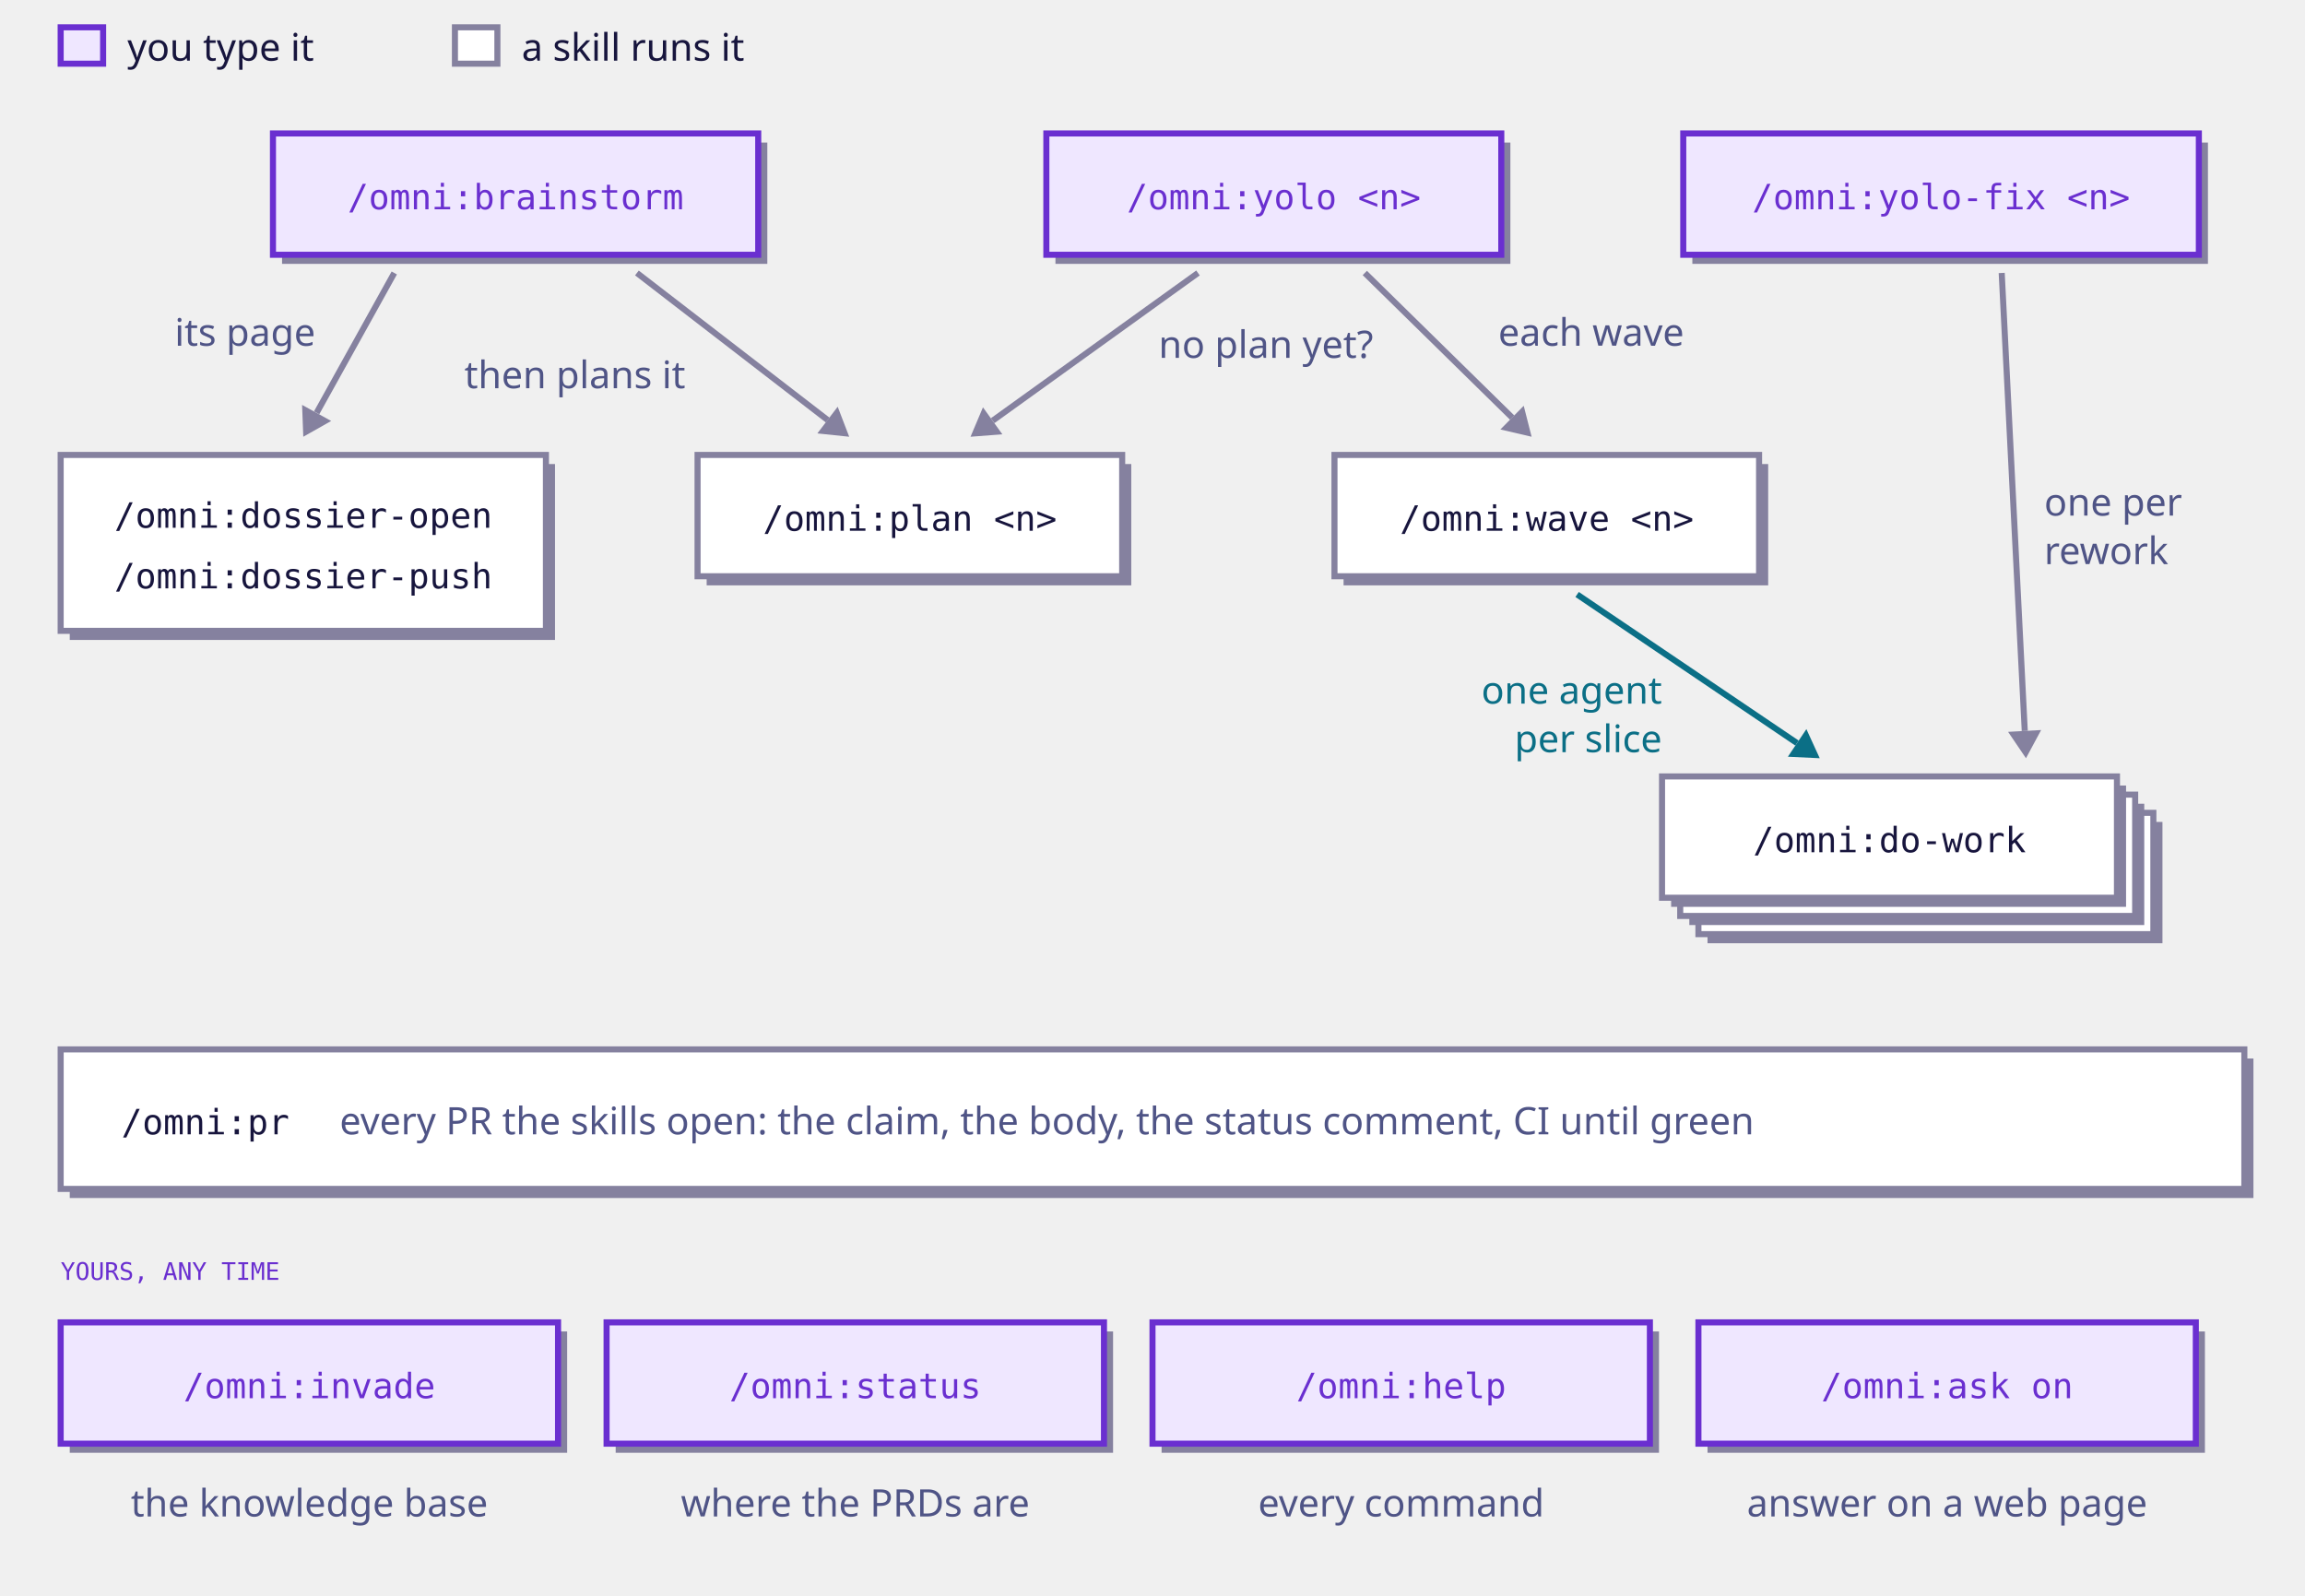
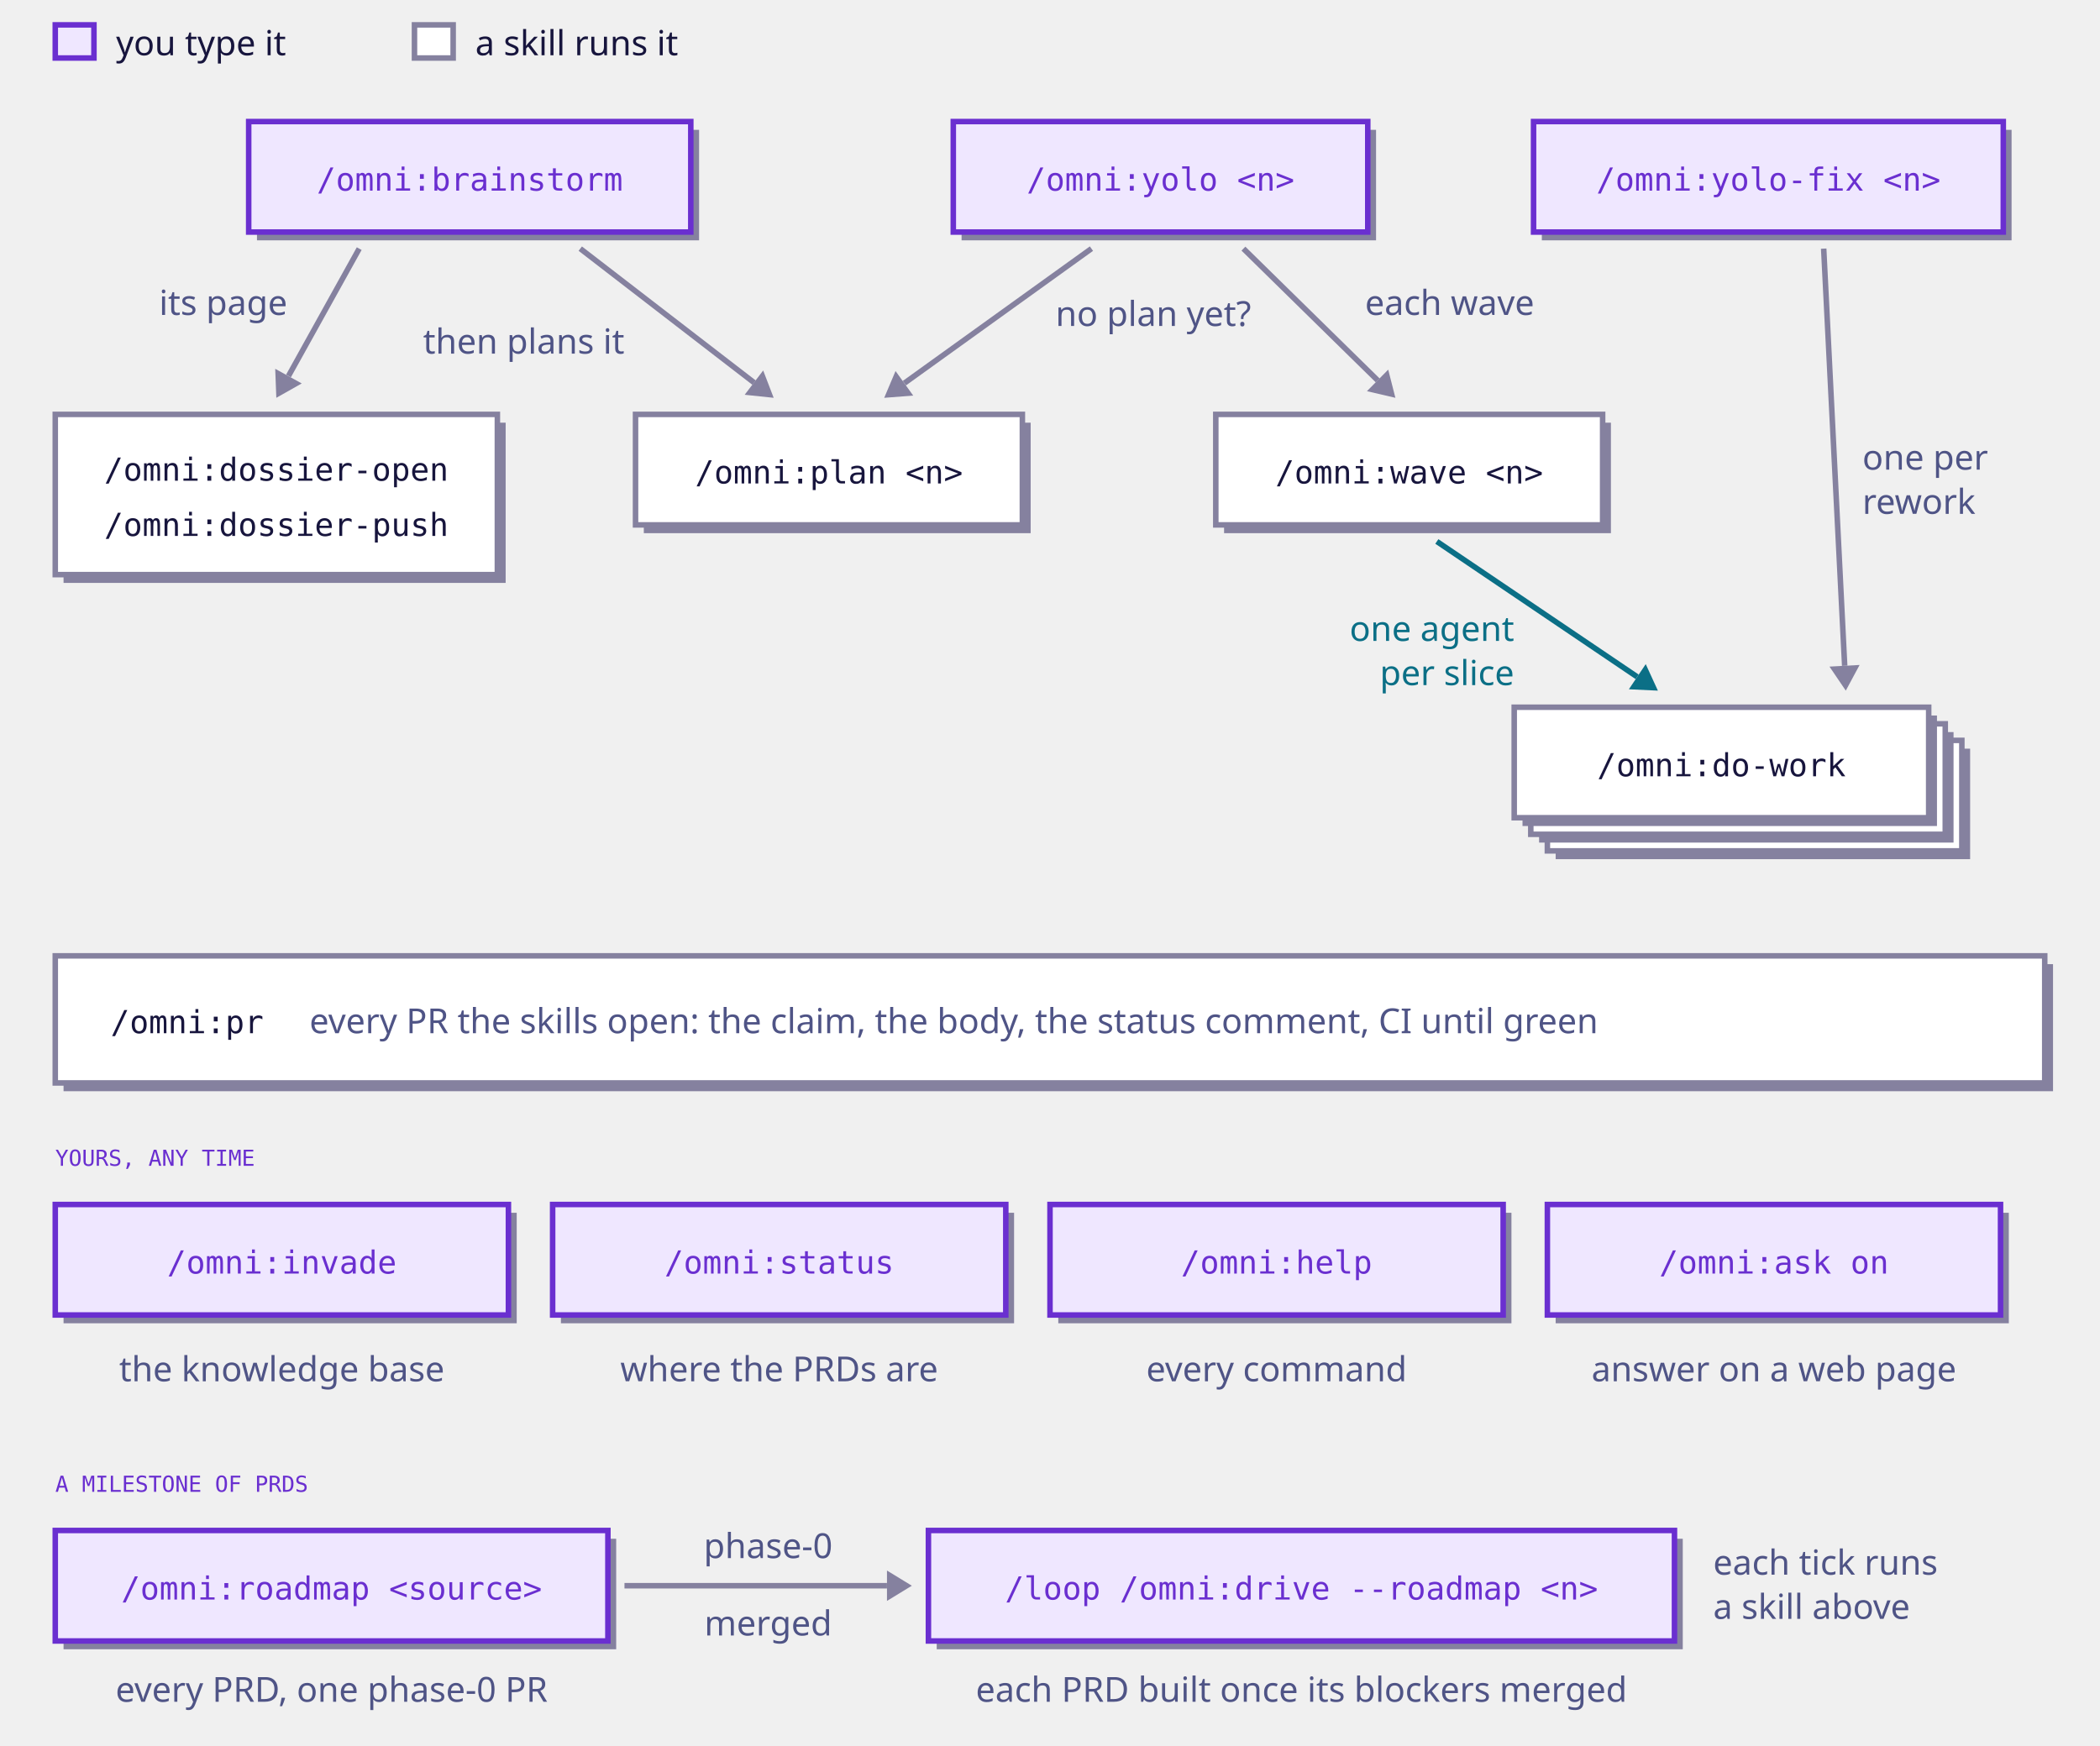
- <svg xmlns="http://www.w3.org/2000/svg" viewBox="0 0 760 526" width="760" height="526">
+ <svg xmlns="http://www.w3.org/2000/svg" viewBox="0 0 760 632" width="760" height="632">
  <style>
    svg { background: #f5f4fc; }
    text { font-family: 'Atkinson Hyperlegible Next', 'Atkinson Hyperlegible', system-ui, sans-serif; font-size: 14px; fill: #17153d; }
    .dg-px { font-family: 'Press Start 2P', ui-monospace, monospace; font-size: 10px; }
    .dg-tag { font-family: 'Press Start 2P', ui-monospace, monospace; font-size: 8px; }
    .dg-small { font-size: 12.5px; }
    .dg-code { font-family: 'JetBrains Mono', ui-monospace, monospace; font-size: 11.5px; }
    .dg-muted { fill: #4f5486; }
    .dg-box { fill: #ffffff; stroke: #85819f; stroke-width: 2; }
    .dg-shadow { fill: #85819f; }
    .dg-line { fill: none; stroke: #85819f; stroke-width: 2; }
    .dg-dash { stroke-dasharray: 6 5; }
    .dg-head { fill: #85819f; }
    .dg-edge-you { stroke: #6a2fd0; }
    .dg-key { fill: #efe7ff; stroke: #6a2fd0; }
    .dg-edge-agents { stroke: #0b6f86; }
    .dg-edge-app { stroke: #15703f; }
    .dg-you { fill: #6a2fd0; }
    .dg-agents { fill: #0b6f86; }
    .dg-app { fill: #15703f; }
    @media (prefers-color-scheme: dark) {
      svg { background: #0e0d33; }
      text { fill: #f2f4ff; }
      .dg-muted { fill: #a9aee6; }
      .dg-box { fill: #16144a; stroke: #6d6acc; }
      .dg-shadow { fill: #6d6acc; }
      .dg-line { stroke: #6d6acc; }
      .dg-head { fill: #6d6acc; }
      .dg-edge-you { stroke: #b37cff; }
      .dg-key { fill: #2a1d66; stroke: #b37cff; }
      .dg-edge-agents { stroke: #6ff0ff; }
      .dg-edge-app { stroke: #4ee08a; }
      .dg-you { fill: #b37cff; }
      .dg-agents { fill: #6ff0ff; }
      .dg-app { fill: #4ee08a; }
    }
  </style>
  <rect x="20" y="9" width="14" height="12" class="dg-box dg-key" />
  <text x="42" y="20" class="dg-small">you type it</text>
  <rect x="150" y="9" width="14" height="12" class="dg-box" />
  <text x="172" y="20" class="dg-small">a skill runs it</text>
  <rect x="93" y="47" width="160" height="40" class="dg-shadow" />
  <rect x="90" y="44" width="160" height="40" class="dg-box dg-key" />
  <text x="170" y="69" class="dg-code dg-you" text-anchor="middle">/omni:brainstorm</text>
  <rect x="348" y="47" width="150" height="40" class="dg-shadow" />
  <rect x="345" y="44" width="150" height="40" class="dg-box dg-key" />
  <text x="420" y="69" class="dg-code dg-you" text-anchor="middle">/omni:yolo &lt;n&gt;</text>
  <rect x="558" y="47" width="170" height="40" class="dg-shadow" />
  <rect x="555" y="44" width="170" height="40" class="dg-box dg-key" />
  <text x="640" y="69" class="dg-code dg-you" text-anchor="middle">/omni:yolo-fix &lt;n&gt;</text>
  <rect x="23" y="153" width="160" height="58" class="dg-shadow" />
  <rect x="20" y="150" width="160" height="58" class="dg-box" />
  <text x="100" y="174" class="dg-code" text-anchor="middle">/omni:dossier-open</text>
  <text x="100" y="194" class="dg-code" text-anchor="middle">/omni:dossier-push</text>
  <rect x="233" y="153" width="140" height="40" class="dg-shadow" />
  <rect x="230" y="150" width="140" height="40" class="dg-box" />
  <text x="300" y="175" class="dg-code" text-anchor="middle">/omni:plan &lt;n&gt;</text>
  <rect x="443" y="153" width="140" height="40" class="dg-shadow" />
  <rect x="440" y="150" width="140" height="40" class="dg-box" />
  <text x="510" y="175" class="dg-code" text-anchor="middle">/omni:wave &lt;n&gt;</text>
  <rect x="563" y="271" width="150" height="40" class="dg-shadow" />
  <rect x="560" y="268" width="150" height="40" class="dg-box" />
  <rect x="557" y="265" width="150" height="40" class="dg-shadow" />
  <rect x="554" y="262" width="150" height="40" class="dg-box" />
  <rect x="551" y="259" width="150" height="40" class="dg-shadow" />
  <rect x="548" y="256" width="150" height="40" class="dg-box" />
  <text x="623" y="281" class="dg-code" text-anchor="middle">/omni:do-work</text>
  <path d="M130 90 L104.4 136.1" class="dg-line" />
  <polygon points="100,144 99.6,133.5 109.2,138.8" class="dg-head" />
  <text x="104" y="114" class="dg-small dg-muted" text-anchor="end">its page</text>
  <path d="M210 90 L272.9 138.5" class="dg-line" />
  <polygon points="280,144 269.5,142.9 276.2,134.1" class="dg-head" />
  <text x="226" y="128" class="dg-small dg-muted" text-anchor="end">then plans it</text>
  <path d="M395 90 L327.3 138.7" class="dg-line" />
  <polygon points="320,144 324.1,134.3 330.5,143.2" class="dg-head" />
  <text x="382" y="118" class="dg-small dg-muted">no plan yet?</text>
  <path d="M450 90 L498.6 137.7" class="dg-line" />
  <polygon points="505,144 494.7,141.6 502.4,133.8" class="dg-head" />
  <text x="494" y="114" class="dg-small dg-muted">each wave</text>
  <path d="M520 196 L592.5 245" class="dg-line dg-edge-agents" />
  <polygon points="600,250 589.5,249.5 595.6,240.4" class="dg-head dg-agents" />
  <text x="548" y="232" class="dg-small dg-agents" text-anchor="end">one agent</text>
  <text x="548" y="248" class="dg-small dg-agents" text-anchor="end">per slice</text>
  <path d="M660 90 L667.6 241" class="dg-line" />
  <polygon points="668,250 662.1,241.3 673,240.7" class="dg-head" />
  <text x="674" y="170" class="dg-small dg-muted">one per</text>
  <text x="674" y="186" class="dg-small dg-muted">rework</text>
  <rect x="23" y="349" width="720" height="46" class="dg-shadow" />
  <rect x="20" y="346" width="720" height="46" class="dg-box" />
  <text x="40" y="374" class="dg-code">/omni:pr</text>
  <text x="112" y="374" class="dg-small dg-muted">every PR the skills open: the claim, the body, the status comment, CI until green</text>
  <text x="20" y="422" class="dg-tag dg-you">YOURS, ANY TIME</text>
  <rect x="23" y="439" width="164" height="40" class="dg-shadow" />
  <rect x="20" y="436" width="164" height="40" class="dg-box dg-key" />
  <text x="102" y="461" class="dg-code dg-you" text-anchor="middle">/omni:invade</text>
  <text x="102" y="500" class="dg-small dg-muted" text-anchor="middle">the knowledge base</text>
  <rect x="203" y="439" width="164" height="40" class="dg-shadow" />
  <rect x="200" y="436" width="164" height="40" class="dg-box dg-key" />
  <text x="282" y="461" class="dg-code dg-you" text-anchor="middle">/omni:status</text>
  <text x="282" y="500" class="dg-small dg-muted" text-anchor="middle">where the PRDs are</text>
  <rect x="383" y="439" width="164" height="40" class="dg-shadow" />
  <rect x="380" y="436" width="164" height="40" class="dg-box dg-key" />
  <text x="462" y="461" class="dg-code dg-you" text-anchor="middle">/omni:help</text>
  <text x="462" y="500" class="dg-small dg-muted" text-anchor="middle">every command</text>
  <rect x="563" y="439" width="164" height="40" class="dg-shadow" />
  <rect x="560" y="436" width="164" height="40" class="dg-box dg-key" />
  <text x="642" y="461" class="dg-code dg-you" text-anchor="middle">/omni:ask on</text>
  <text x="642" y="500" class="dg-small dg-muted" text-anchor="middle">answer on a web page</text>
+   <text x="20" y="540" class="dg-tag dg-you">A MILESTONE OF PRDS</text>
+   <rect x="23" y="557" width="200" height="40" class="dg-shadow" />
+   <rect x="20" y="554" width="200" height="40" class="dg-box dg-key" />
+   <text x="120" y="579" class="dg-code dg-you" text-anchor="middle">/omni:roadmap &lt;source&gt;</text>
+   <text x="120" y="616" class="dg-small dg-muted" text-anchor="middle">every PRD, one phase-0 PR</text>
+   <path d="M226 574 L321 574" class="dg-line" />
+   <polygon points="330,574 321,579.5 321,568.5" class="dg-head" />
+   <text x="278" y="564" class="dg-small dg-muted" text-anchor="middle">phase-0</text>
+   <text x="278" y="592" class="dg-small dg-muted" text-anchor="middle">merged</text>
+   <rect x="339" y="557" width="270" height="40" class="dg-shadow" />
+   <rect x="336" y="554" width="270" height="40" class="dg-box dg-key" />
+   <text x="471" y="579" class="dg-code dg-you" text-anchor="middle">/loop /omni:drive --roadmap &lt;n&gt;</text>
+   <text x="471" y="616" class="dg-small dg-muted" text-anchor="middle">each PRD built once its blockers merged</text>
+   <text x="620" y="570" class="dg-small dg-muted">each tick runs</text>
+   <text x="620" y="586" class="dg-small dg-muted">a skill above</text>
</svg>
